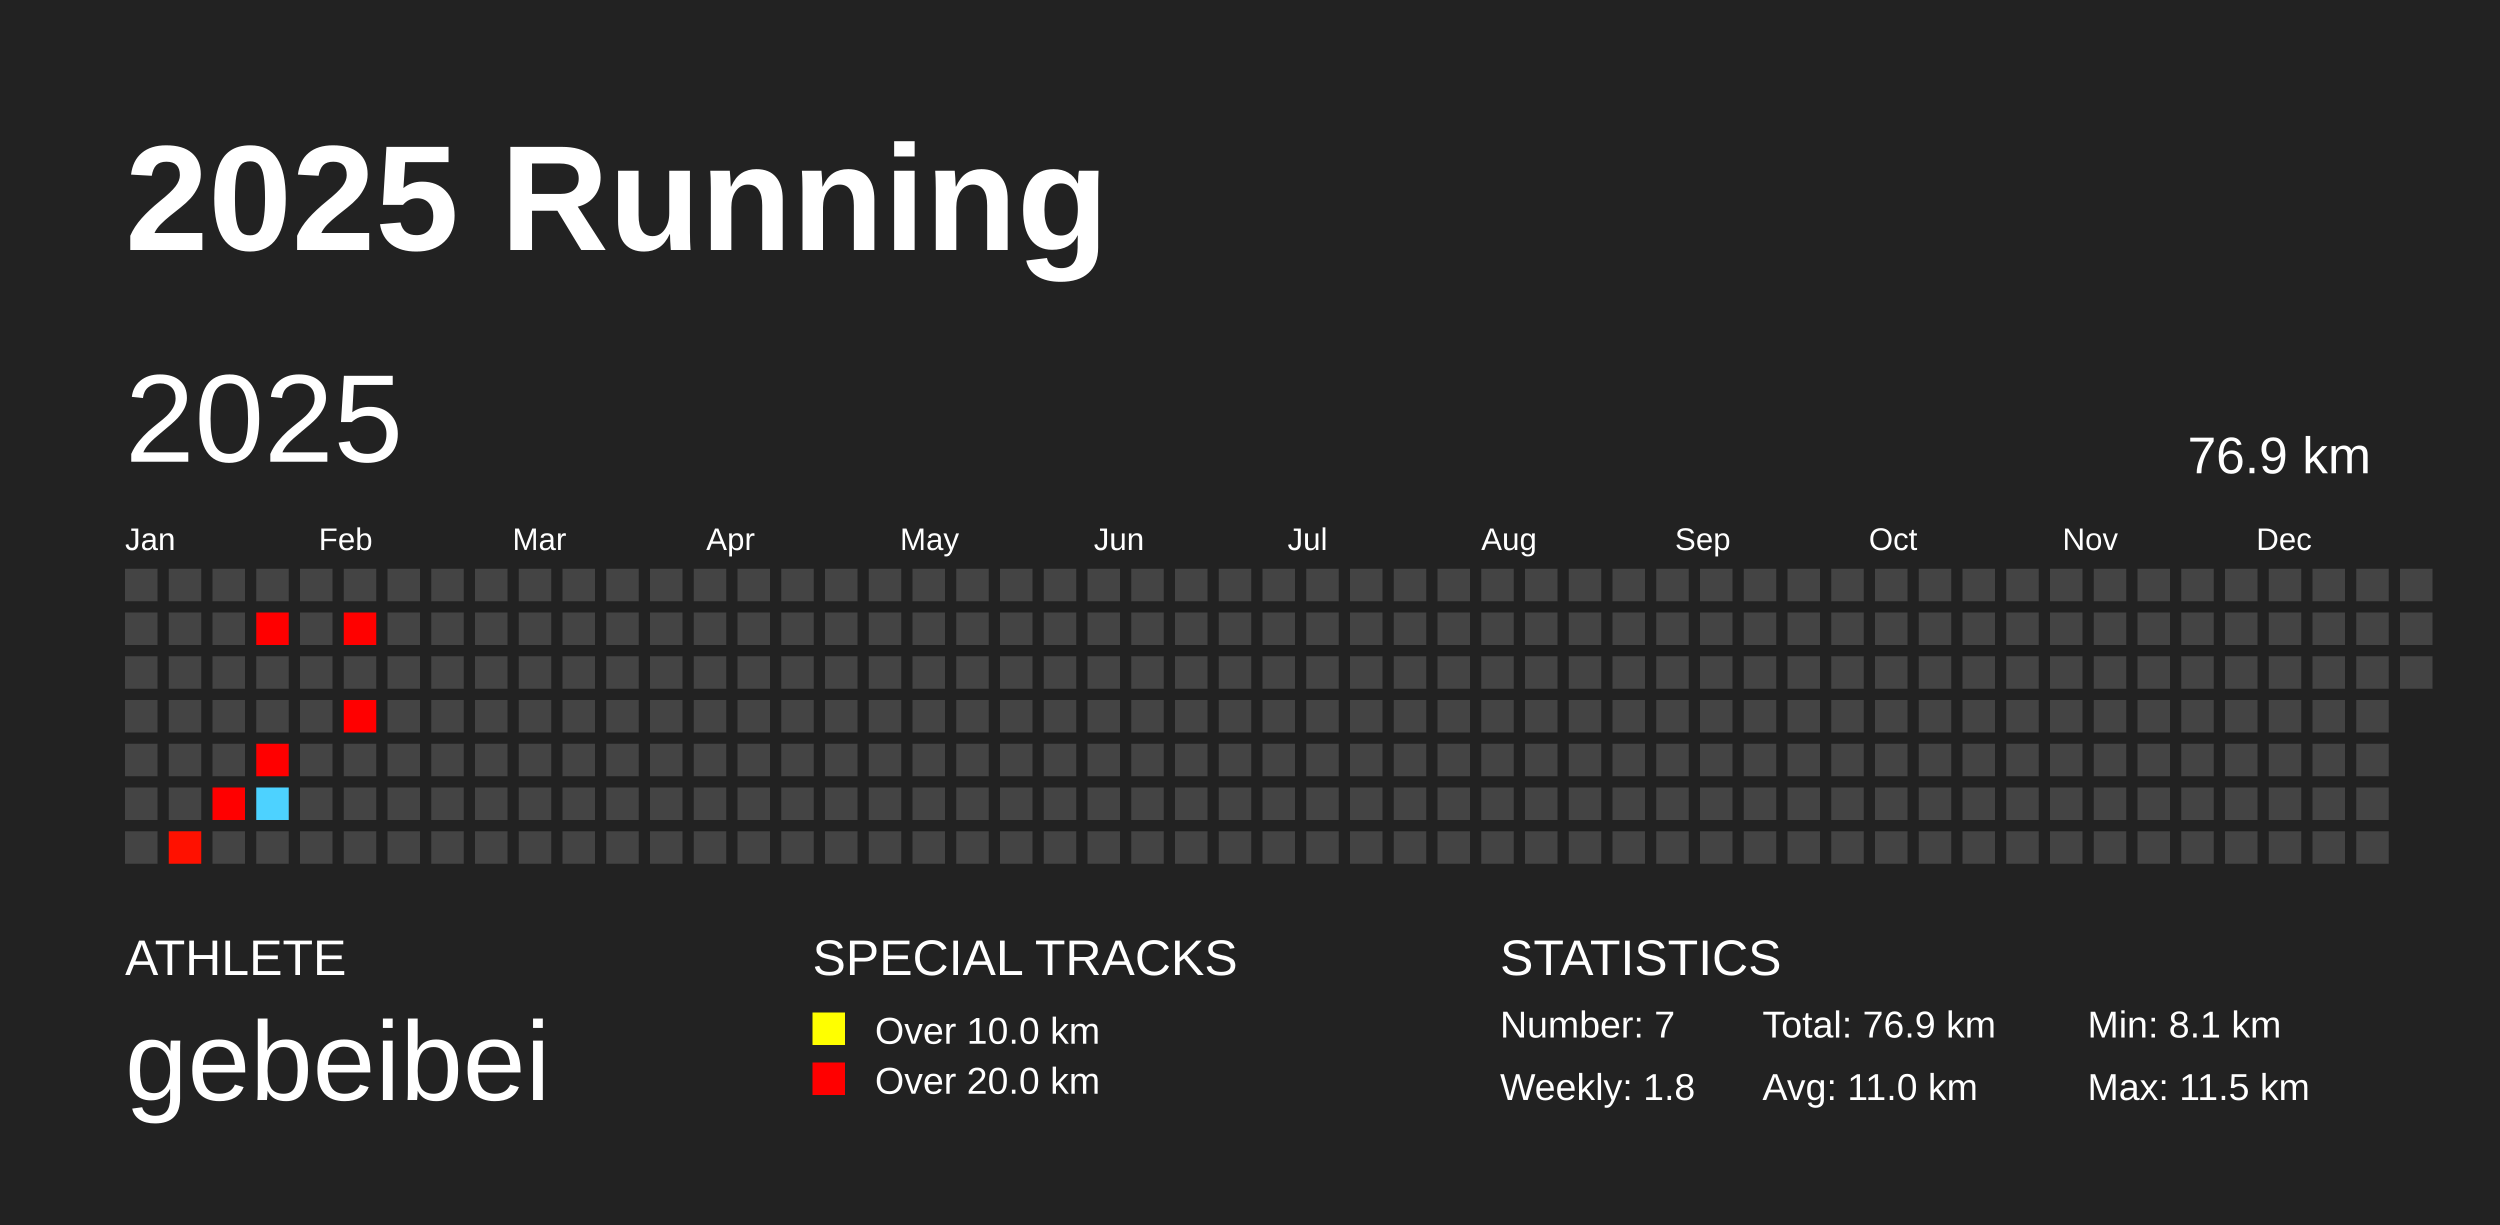
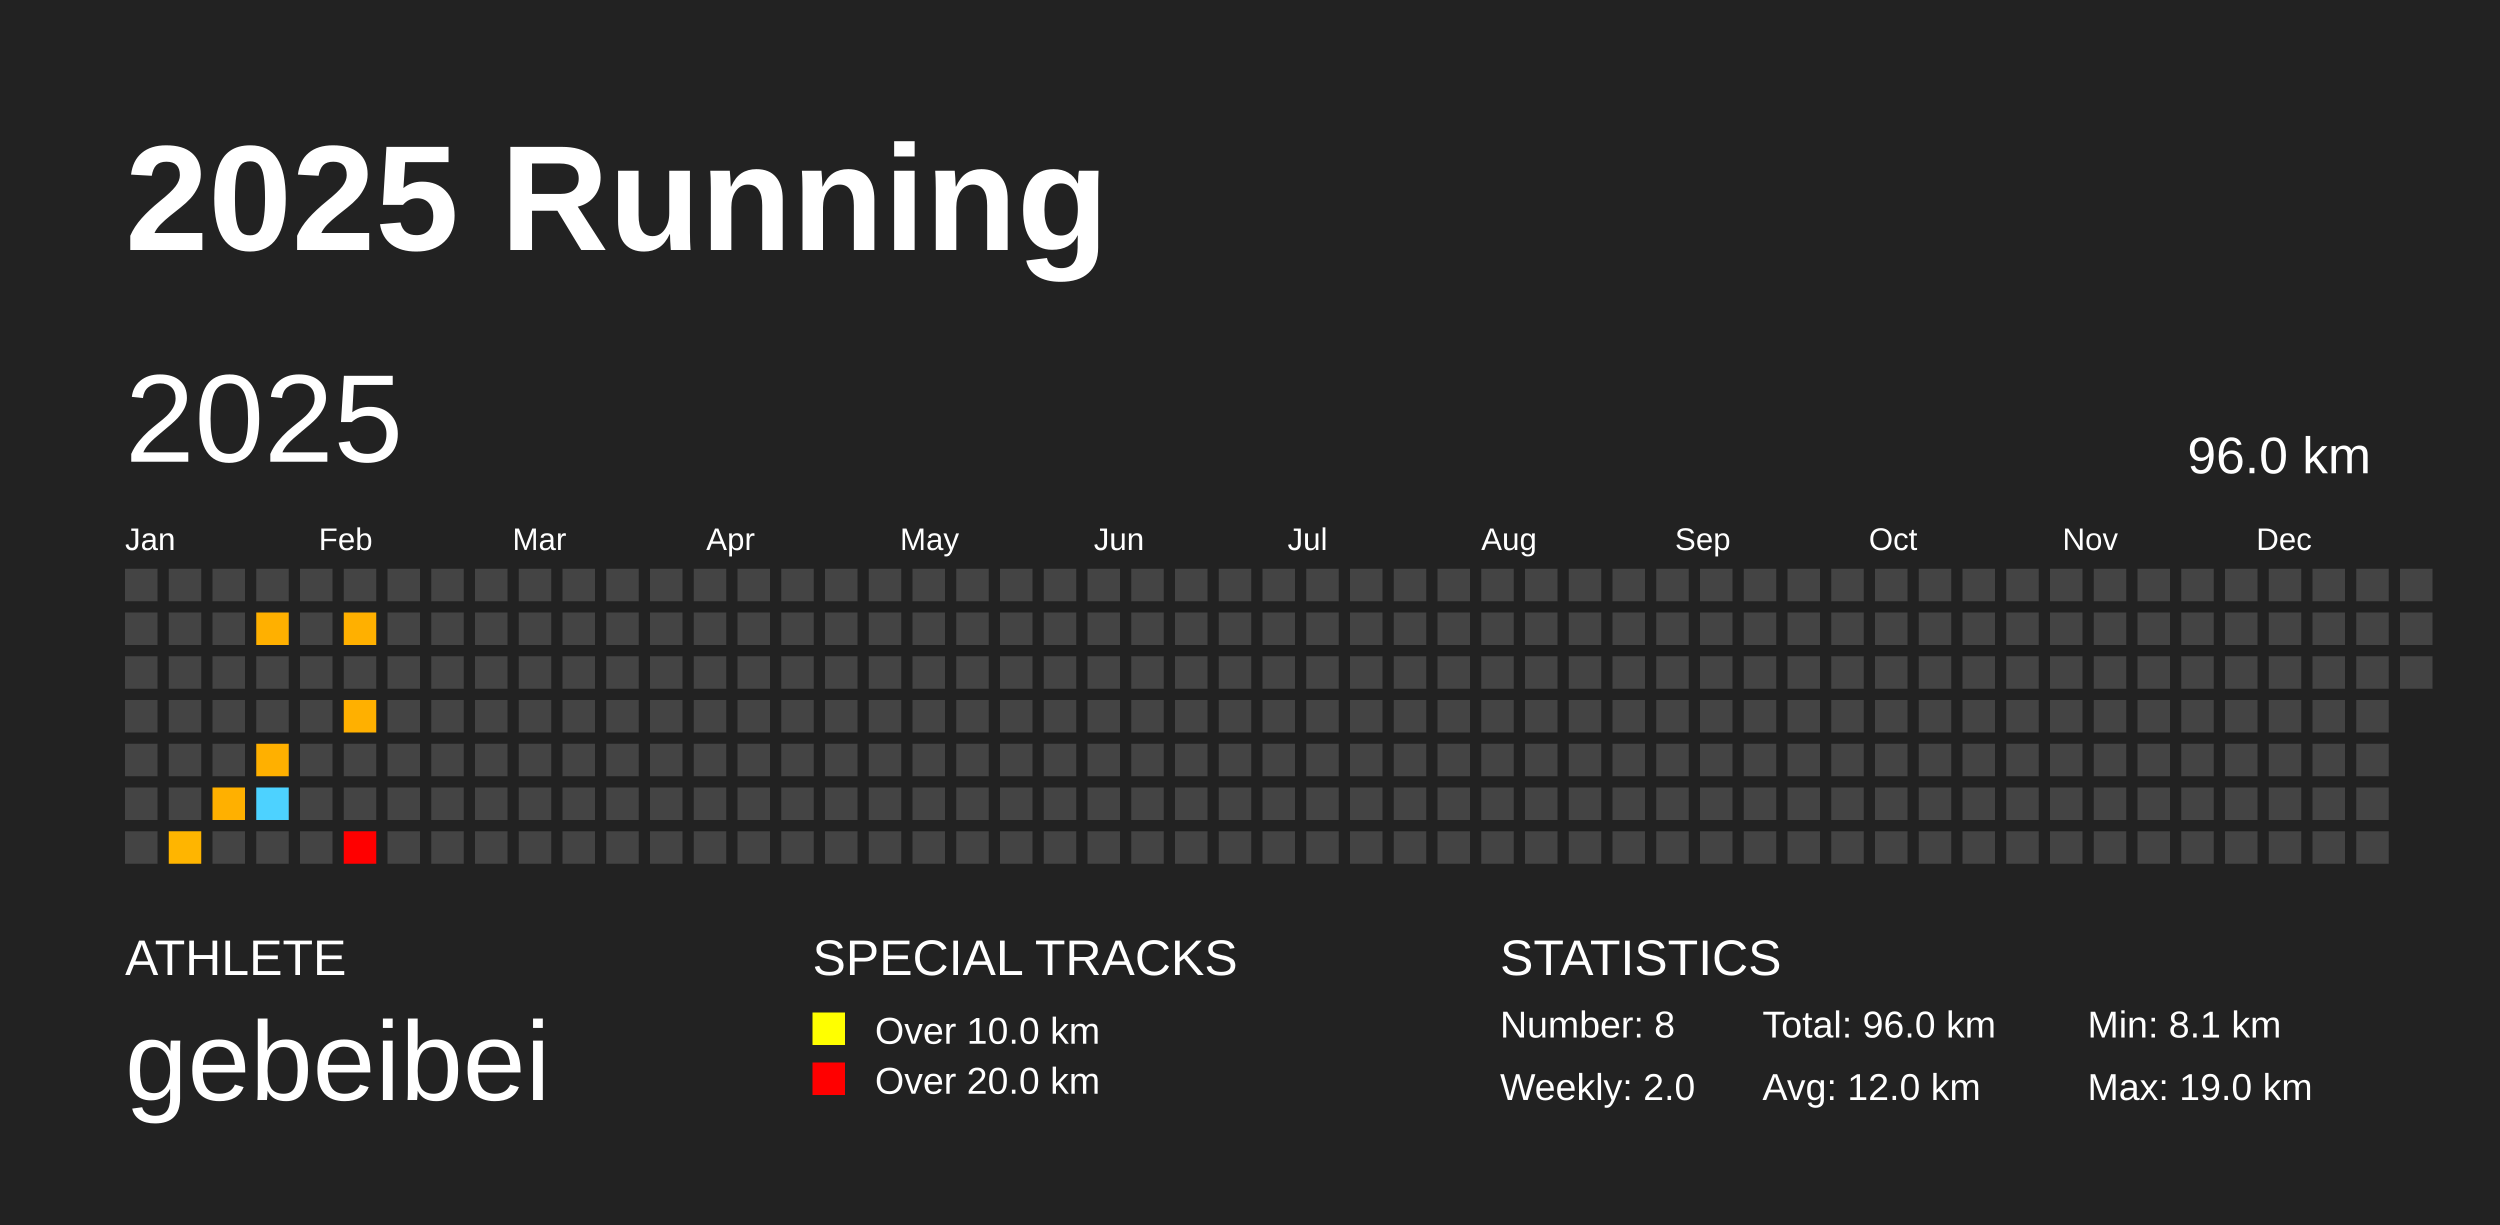
<svg xmlns="http://www.w3.org/2000/svg" baseProfile="full" height="98mm" version="1.1" viewBox="0,0,200,98" width="200mm">
  <defs />
  <rect fill="#222222" height="98" width="200" x="0" y="0" />
  <text fill="#FFFFFF" style="font-size:12px; font-family:Arial; font-weight:bold;" x="10" y="20">2025 Running</text>
  <text fill="#FFFFFF" style="font-size:4px; font-family:Arial" x="10" y="78">ATHLETE</text>
  <text fill="#FFFFFF" style="font-size:9px; font-family:Arial" x="10" y="88">gebeibei</text>
  <text fill="#FFFFFF" style="font-size:4px; font-family:Arial" x="65" y="78">SPECIAL TRACKS</text>
  <rect fill="yellow" height="2.6" width="2.6" x="65" y="81" />
  <text fill="#FFFFFF" style="font-size:3px; font-family:Arial" x="70" y="83.5">Over 10.0 km</text>
  <rect fill="red" height="2.6" width="2.6" x="65" y="85" />
  <text fill="#FFFFFF" style="font-size:3px; font-family:Arial" x="70" y="87.5">Over 20.0 km</text>
  <text fill="#FFFFFF" style="font-size:4px; font-family:Arial" x="120" y="78">STATISTICS</text>
-   <text fill="#FFFFFF" style="font-size:3px; font-family:Arial" x="120" y="83">Number: 7</text>
-   <text fill="#FFFFFF" style="font-size:3px; font-family:Arial" x="120" y="88">Weekly: 1.8</text>
-   <text fill="#FFFFFF" style="font-size:3px; font-family:Arial" x="141" y="83">Total: 76.9 km</text>
-   <text fill="#FFFFFF" style="font-size:3px; font-family:Arial" x="141" y="88">Avg: 11.0 km</text>
+   <text fill="#FFFFFF" style="font-size:3px; font-family:Arial" x="120" y="83">Number: 8</text>
+   <text fill="#FFFFFF" style="font-size:3px; font-family:Arial" x="120" y="88">Weekly: 2.0</text>
+   <text fill="#FFFFFF" style="font-size:3px; font-family:Arial" x="141" y="83">Total: 96.0 km</text>
+   <text fill="#FFFFFF" style="font-size:3px; font-family:Arial" x="141" y="88">Avg: 12.0 km</text>
  <text fill="#FFFFFF" style="font-size:3px; font-family:Arial" x="167" y="83">Min: 8.1 km</text>
-   <text fill="#FFFFFF" style="font-size:3px; font-family:Arial" x="167" y="88">Max: 11.5 km</text>
+   <text fill="#FFFFFF" style="font-size:3px; font-family:Arial" x="167" y="88">Max: 19.0 km</text>
  <text dominant-baseline="hanging" fill="#FFFFFF" style="font-size:10.0px; font-family:Arial;" x="10" y="30">2025</text>
-   <text dominant-baseline="hanging" fill="#FFFFFF" style="font-size:4.125px; font-family:Arial;" x="175" y="35">76.9 km</text>
+   <text dominant-baseline="hanging" fill="#FFFFFF" style="font-size:4.125px; font-family:Arial;" x="175" y="35">96.0 km</text>
  <text fill="#FFFFFF" style="font-size:2.5px; font-family:Arial" x="10.0" y="44">Jan</text>
  <text fill="#FFFFFF" style="font-size:2.5px; font-family:Arial" x="25.5" y="44">Feb</text>
  <text fill="#FFFFFF" style="font-size:2.5px; font-family:Arial" x="41.0" y="44">Mar</text>
  <text fill="#FFFFFF" style="font-size:2.5px; font-family:Arial" x="56.5" y="44">Apr</text>
  <text fill="#FFFFFF" style="font-size:2.5px; font-family:Arial" x="72.0" y="44">May</text>
  <text fill="#FFFFFF" style="font-size:2.5px; font-family:Arial" x="87.5" y="44">Jun</text>
  <text fill="#FFFFFF" style="font-size:2.5px; font-family:Arial" x="103.0" y="44">Jul</text>
  <text fill="#FFFFFF" style="font-size:2.5px; font-family:Arial" x="118.5" y="44">Aug</text>
  <text fill="#FFFFFF" style="font-size:2.5px; font-family:Arial" x="134.0" y="44">Sep</text>
  <text fill="#FFFFFF" style="font-size:2.5px; font-family:Arial" x="149.5" y="44">Oct</text>
  <text fill="#FFFFFF" style="font-size:2.5px; font-family:Arial" x="165.0" y="44">Nov</text>
  <text fill="#FFFFFF" style="font-size:2.5px; font-family:Arial" x="180.5" y="44">Dec</text>
  <rect fill="#444444" height="2.6" width="2.6" x="10.0" y="45.5" />
  <rect fill="#444444" height="2.6" width="2.6" x="10.0" y="49.0" />
  <rect fill="#444444" height="2.6" width="2.6" x="10.0" y="52.5" />
  <rect fill="#444444" height="2.6" width="2.6" x="10.0" y="56.0" />
  <rect fill="#444444" height="2.6" width="2.6" x="10.0" y="59.5" />
  <rect fill="#444444" height="2.6" width="2.6" x="10.0" y="63.0" />
  <rect fill="#444444" height="2.6" width="2.6" x="10.0" y="66.5" />
  <rect fill="#444444" height="2.6" width="2.6" x="13.5" y="45.5" />
  <rect fill="#444444" height="2.6" width="2.6" x="13.5" y="49.0" />
  <rect fill="#444444" height="2.6" width="2.6" x="13.5" y="52.5" />
  <rect fill="#444444" height="2.6" width="2.6" x="13.5" y="56.0" />
  <rect fill="#444444" height="2.6" width="2.6" x="13.5" y="59.5" />
  <rect fill="#444444" height="2.6" width="2.6" x="13.5" y="63.0" />
-   <rect fill="#ff1100" height="2.6" width="2.6" x="13.5" y="66.5" />
+   <rect fill="#ffb500" height="2.6" width="2.6" x="13.5" y="66.5" />
  <rect fill="#444444" height="2.6" width="2.6" x="17.0" y="45.5" />
  <rect fill="#444444" height="2.6" width="2.6" x="17.0" y="49.0" />
  <rect fill="#444444" height="2.6" width="2.6" x="17.0" y="52.5" />
  <rect fill="#444444" height="2.6" width="2.6" x="17.0" y="56.0" />
  <rect fill="#444444" height="2.6" width="2.6" x="17.0" y="59.5" />
-   <rect fill="#ff0000" height="2.6" width="2.6" x="17.0" y="63.0" />
+   <rect fill="#ffb000" height="2.6" width="2.6" x="17.0" y="63.0" />
  <rect fill="#444444" height="2.6" width="2.6" x="17.0" y="66.5" />
  <rect fill="#444444" height="2.6" width="2.6" x="20.5" y="45.5" />
-   <rect fill="#ff0000" height="2.6" width="2.6" x="20.5" y="49.0" />
+   <rect fill="#ffb000" height="2.6" width="2.6" x="20.5" y="49.0" />
  <rect fill="#444444" height="2.6" width="2.6" x="20.5" y="52.5" />
  <rect fill="#444444" height="2.6" width="2.6" x="20.5" y="56.0" />
-   <rect fill="#ff0000" height="2.6" width="2.6" x="20.5" y="59.5" />
+   <rect fill="#ffb000" height="2.6" width="2.6" x="20.5" y="59.5" />
  <rect fill="#4dd2ff" height="2.6" width="2.6" x="20.5" y="63.0" />
  <rect fill="#444444" height="2.6" width="2.6" x="20.5" y="66.5" />
  <rect fill="#444444" height="2.6" width="2.6" x="24.0" y="45.5" />
  <rect fill="#444444" height="2.6" width="2.6" x="24.0" y="49.0" />
  <rect fill="#444444" height="2.6" width="2.6" x="24.0" y="52.5" />
  <rect fill="#444444" height="2.6" width="2.6" x="24.0" y="56.0" />
  <rect fill="#444444" height="2.6" width="2.6" x="24.0" y="59.5" />
  <rect fill="#444444" height="2.6" width="2.6" x="24.0" y="63.0" />
  <rect fill="#444444" height="2.6" width="2.6" x="24.0" y="66.5" />
  <rect fill="#444444" height="2.6" width="2.6" x="27.5" y="45.5" />
-   <rect fill="#ff0100" height="2.6" width="2.6" x="27.5" y="49.0" />
+   <rect fill="#ffb000" height="2.6" width="2.6" x="27.5" y="49.0" />
  <rect fill="#444444" height="2.6" width="2.6" x="27.5" y="52.5" />
-   <rect fill="#ff0000" height="2.6" width="2.6" x="27.5" y="56.0" />
+   <rect fill="#ffb000" height="2.6" width="2.6" x="27.5" y="56.0" />
  <rect fill="#444444" height="2.6" width="2.6" x="27.5" y="59.5" />
  <rect fill="#444444" height="2.6" width="2.6" x="27.5" y="63.0" />
-   <rect fill="#444444" height="2.6" width="2.6" x="27.5" y="66.5" />
+   <rect fill="#ff0000" height="2.6" width="2.6" x="27.5" y="66.5" />
  <rect fill="#444444" height="2.6" width="2.6" x="31.0" y="45.5" />
  <rect fill="#444444" height="2.6" width="2.6" x="31.0" y="49.0" />
  <rect fill="#444444" height="2.6" width="2.6" x="31.0" y="52.5" />
  <rect fill="#444444" height="2.6" width="2.6" x="31.0" y="56.0" />
  <rect fill="#444444" height="2.6" width="2.6" x="31.0" y="59.5" />
  <rect fill="#444444" height="2.6" width="2.6" x="31.0" y="63.0" />
  <rect fill="#444444" height="2.6" width="2.6" x="31.0" y="66.5" />
  <rect fill="#444444" height="2.6" width="2.6" x="34.5" y="45.5" />
  <rect fill="#444444" height="2.6" width="2.6" x="34.5" y="49.0" />
  <rect fill="#444444" height="2.6" width="2.6" x="34.5" y="52.5" />
  <rect fill="#444444" height="2.6" width="2.6" x="34.5" y="56.0" />
  <rect fill="#444444" height="2.6" width="2.6" x="34.5" y="59.5" />
  <rect fill="#444444" height="2.6" width="2.6" x="34.5" y="63.0" />
  <rect fill="#444444" height="2.6" width="2.6" x="34.5" y="66.5" />
  <rect fill="#444444" height="2.6" width="2.6" x="38.0" y="45.5" />
  <rect fill="#444444" height="2.6" width="2.6" x="38.0" y="49.0" />
  <rect fill="#444444" height="2.6" width="2.6" x="38.0" y="52.5" />
  <rect fill="#444444" height="2.6" width="2.6" x="38.0" y="56.0" />
  <rect fill="#444444" height="2.6" width="2.6" x="38.0" y="59.5" />
  <rect fill="#444444" height="2.6" width="2.6" x="38.0" y="63.0" />
  <rect fill="#444444" height="2.6" width="2.6" x="38.0" y="66.5" />
  <rect fill="#444444" height="2.6" width="2.6" x="41.5" y="45.5" />
  <rect fill="#444444" height="2.6" width="2.6" x="41.5" y="49.0" />
  <rect fill="#444444" height="2.6" width="2.6" x="41.5" y="52.5" />
  <rect fill="#444444" height="2.6" width="2.6" x="41.5" y="56.0" />
  <rect fill="#444444" height="2.6" width="2.6" x="41.5" y="59.5" />
  <rect fill="#444444" height="2.6" width="2.6" x="41.5" y="63.0" />
  <rect fill="#444444" height="2.6" width="2.6" x="41.5" y="66.5" />
  <rect fill="#444444" height="2.6" width="2.6" x="45.0" y="45.5" />
  <rect fill="#444444" height="2.6" width="2.6" x="45.0" y="49.0" />
  <rect fill="#444444" height="2.6" width="2.6" x="45.0" y="52.5" />
  <rect fill="#444444" height="2.6" width="2.6" x="45.0" y="56.0" />
  <rect fill="#444444" height="2.6" width="2.6" x="45.0" y="59.5" />
  <rect fill="#444444" height="2.6" width="2.6" x="45.0" y="63.0" />
  <rect fill="#444444" height="2.6" width="2.6" x="45.0" y="66.5" />
  <rect fill="#444444" height="2.6" width="2.6" x="48.5" y="45.5" />
  <rect fill="#444444" height="2.6" width="2.6" x="48.5" y="49.0" />
  <rect fill="#444444" height="2.6" width="2.6" x="48.5" y="52.5" />
  <rect fill="#444444" height="2.6" width="2.6" x="48.5" y="56.0" />
  <rect fill="#444444" height="2.6" width="2.6" x="48.5" y="59.5" />
  <rect fill="#444444" height="2.6" width="2.6" x="48.5" y="63.0" />
  <rect fill="#444444" height="2.6" width="2.6" x="48.5" y="66.5" />
  <rect fill="#444444" height="2.6" width="2.6" x="52.0" y="45.5" />
  <rect fill="#444444" height="2.6" width="2.6" x="52.0" y="49.0" />
  <rect fill="#444444" height="2.6" width="2.6" x="52.0" y="52.5" />
  <rect fill="#444444" height="2.6" width="2.6" x="52.0" y="56.0" />
  <rect fill="#444444" height="2.6" width="2.6" x="52.0" y="59.5" />
  <rect fill="#444444" height="2.6" width="2.6" x="52.0" y="63.0" />
  <rect fill="#444444" height="2.6" width="2.6" x="52.0" y="66.5" />
  <rect fill="#444444" height="2.6" width="2.6" x="55.5" y="45.5" />
  <rect fill="#444444" height="2.6" width="2.6" x="55.5" y="49.0" />
  <rect fill="#444444" height="2.6" width="2.6" x="55.5" y="52.5" />
  <rect fill="#444444" height="2.6" width="2.6" x="55.5" y="56.0" />
  <rect fill="#444444" height="2.6" width="2.6" x="55.5" y="59.5" />
  <rect fill="#444444" height="2.6" width="2.6" x="55.5" y="63.0" />
  <rect fill="#444444" height="2.6" width="2.6" x="55.5" y="66.5" />
  <rect fill="#444444" height="2.6" width="2.6" x="59.0" y="45.5" />
  <rect fill="#444444" height="2.6" width="2.6" x="59.0" y="49.0" />
  <rect fill="#444444" height="2.6" width="2.6" x="59.0" y="52.5" />
  <rect fill="#444444" height="2.6" width="2.6" x="59.0" y="56.0" />
  <rect fill="#444444" height="2.6" width="2.6" x="59.0" y="59.5" />
  <rect fill="#444444" height="2.6" width="2.6" x="59.0" y="63.0" />
  <rect fill="#444444" height="2.6" width="2.6" x="59.0" y="66.5" />
  <rect fill="#444444" height="2.6" width="2.6" x="62.5" y="45.5" />
  <rect fill="#444444" height="2.6" width="2.6" x="62.5" y="49.0" />
  <rect fill="#444444" height="2.6" width="2.6" x="62.5" y="52.5" />
  <rect fill="#444444" height="2.6" width="2.6" x="62.5" y="56.0" />
  <rect fill="#444444" height="2.6" width="2.6" x="62.5" y="59.5" />
  <rect fill="#444444" height="2.6" width="2.6" x="62.5" y="63.0" />
  <rect fill="#444444" height="2.6" width="2.6" x="62.5" y="66.5" />
  <rect fill="#444444" height="2.6" width="2.6" x="66.0" y="45.5" />
  <rect fill="#444444" height="2.6" width="2.6" x="66.0" y="49.0" />
  <rect fill="#444444" height="2.6" width="2.6" x="66.0" y="52.5" />
  <rect fill="#444444" height="2.6" width="2.6" x="66.0" y="56.0" />
  <rect fill="#444444" height="2.6" width="2.6" x="66.0" y="59.5" />
  <rect fill="#444444" height="2.6" width="2.6" x="66.0" y="63.0" />
  <rect fill="#444444" height="2.6" width="2.6" x="66.0" y="66.5" />
  <rect fill="#444444" height="2.6" width="2.6" x="69.5" y="45.5" />
  <rect fill="#444444" height="2.6" width="2.6" x="69.5" y="49.0" />
  <rect fill="#444444" height="2.6" width="2.6" x="69.5" y="52.5" />
  <rect fill="#444444" height="2.6" width="2.6" x="69.5" y="56.0" />
  <rect fill="#444444" height="2.6" width="2.6" x="69.5" y="59.5" />
  <rect fill="#444444" height="2.6" width="2.6" x="69.5" y="63.0" />
  <rect fill="#444444" height="2.6" width="2.6" x="69.5" y="66.5" />
  <rect fill="#444444" height="2.6" width="2.6" x="73.0" y="45.5" />
  <rect fill="#444444" height="2.6" width="2.6" x="73.0" y="49.0" />
  <rect fill="#444444" height="2.6" width="2.6" x="73.0" y="52.5" />
  <rect fill="#444444" height="2.6" width="2.6" x="73.0" y="56.0" />
  <rect fill="#444444" height="2.6" width="2.6" x="73.0" y="59.5" />
  <rect fill="#444444" height="2.6" width="2.6" x="73.0" y="63.0" />
  <rect fill="#444444" height="2.6" width="2.6" x="73.0" y="66.5" />
  <rect fill="#444444" height="2.6" width="2.6" x="76.5" y="45.5" />
  <rect fill="#444444" height="2.6" width="2.6" x="76.5" y="49.0" />
  <rect fill="#444444" height="2.6" width="2.6" x="76.5" y="52.5" />
  <rect fill="#444444" height="2.6" width="2.6" x="76.5" y="56.0" />
  <rect fill="#444444" height="2.6" width="2.6" x="76.5" y="59.5" />
  <rect fill="#444444" height="2.6" width="2.6" x="76.5" y="63.0" />
  <rect fill="#444444" height="2.6" width="2.6" x="76.5" y="66.5" />
  <rect fill="#444444" height="2.6" width="2.6" x="80.0" y="45.5" />
  <rect fill="#444444" height="2.6" width="2.6" x="80.0" y="49.0" />
  <rect fill="#444444" height="2.6" width="2.6" x="80.0" y="52.5" />
  <rect fill="#444444" height="2.6" width="2.6" x="80.0" y="56.0" />
  <rect fill="#444444" height="2.6" width="2.6" x="80.0" y="59.5" />
  <rect fill="#444444" height="2.6" width="2.6" x="80.0" y="63.0" />
  <rect fill="#444444" height="2.6" width="2.6" x="80.0" y="66.5" />
  <rect fill="#444444" height="2.6" width="2.6" x="83.5" y="45.5" />
  <rect fill="#444444" height="2.6" width="2.6" x="83.5" y="49.0" />
  <rect fill="#444444" height="2.6" width="2.6" x="83.5" y="52.5" />
  <rect fill="#444444" height="2.6" width="2.6" x="83.5" y="56.0" />
  <rect fill="#444444" height="2.6" width="2.6" x="83.5" y="59.5" />
  <rect fill="#444444" height="2.6" width="2.6" x="83.5" y="63.0" />
  <rect fill="#444444" height="2.6" width="2.6" x="83.5" y="66.5" />
  <rect fill="#444444" height="2.6" width="2.6" x="87.0" y="45.5" />
  <rect fill="#444444" height="2.6" width="2.6" x="87.0" y="49.0" />
  <rect fill="#444444" height="2.6" width="2.6" x="87.0" y="52.5" />
  <rect fill="#444444" height="2.6" width="2.6" x="87.0" y="56.0" />
  <rect fill="#444444" height="2.6" width="2.6" x="87.0" y="59.5" />
  <rect fill="#444444" height="2.6" width="2.6" x="87.0" y="63.0" />
  <rect fill="#444444" height="2.6" width="2.6" x="87.0" y="66.5" />
  <rect fill="#444444" height="2.6" width="2.6" x="90.5" y="45.5" />
  <rect fill="#444444" height="2.6" width="2.6" x="90.5" y="49.0" />
  <rect fill="#444444" height="2.6" width="2.6" x="90.5" y="52.5" />
  <rect fill="#444444" height="2.6" width="2.6" x="90.5" y="56.0" />
  <rect fill="#444444" height="2.6" width="2.6" x="90.5" y="59.5" />
  <rect fill="#444444" height="2.6" width="2.6" x="90.5" y="63.0" />
  <rect fill="#444444" height="2.6" width="2.6" x="90.5" y="66.5" />
  <rect fill="#444444" height="2.6" width="2.6" x="94.0" y="45.5" />
  <rect fill="#444444" height="2.6" width="2.6" x="94.0" y="49.0" />
  <rect fill="#444444" height="2.6" width="2.6" x="94.0" y="52.5" />
  <rect fill="#444444" height="2.6" width="2.6" x="94.0" y="56.0" />
  <rect fill="#444444" height="2.6" width="2.6" x="94.0" y="59.5" />
  <rect fill="#444444" height="2.6" width="2.6" x="94.0" y="63.0" />
  <rect fill="#444444" height="2.6" width="2.6" x="94.0" y="66.5" />
  <rect fill="#444444" height="2.6" width="2.6" x="97.5" y="45.5" />
  <rect fill="#444444" height="2.6" width="2.6" x="97.5" y="49.0" />
  <rect fill="#444444" height="2.6" width="2.6" x="97.5" y="52.5" />
  <rect fill="#444444" height="2.6" width="2.6" x="97.5" y="56.0" />
  <rect fill="#444444" height="2.6" width="2.6" x="97.5" y="59.5" />
  <rect fill="#444444" height="2.6" width="2.6" x="97.5" y="63.0" />
  <rect fill="#444444" height="2.6" width="2.6" x="97.5" y="66.5" />
  <rect fill="#444444" height="2.6" width="2.6" x="101.0" y="45.5" />
  <rect fill="#444444" height="2.6" width="2.6" x="101.0" y="49.0" />
  <rect fill="#444444" height="2.6" width="2.6" x="101.0" y="52.5" />
  <rect fill="#444444" height="2.6" width="2.6" x="101.0" y="56.0" />
  <rect fill="#444444" height="2.6" width="2.6" x="101.0" y="59.5" />
  <rect fill="#444444" height="2.6" width="2.6" x="101.0" y="63.0" />
  <rect fill="#444444" height="2.6" width="2.6" x="101.0" y="66.5" />
  <rect fill="#444444" height="2.6" width="2.6" x="104.5" y="45.5" />
  <rect fill="#444444" height="2.6" width="2.6" x="104.5" y="49.0" />
  <rect fill="#444444" height="2.6" width="2.6" x="104.5" y="52.5" />
  <rect fill="#444444" height="2.6" width="2.6" x="104.5" y="56.0" />
  <rect fill="#444444" height="2.6" width="2.6" x="104.5" y="59.5" />
  <rect fill="#444444" height="2.6" width="2.6" x="104.5" y="63.0" />
  <rect fill="#444444" height="2.6" width="2.6" x="104.5" y="66.5" />
  <rect fill="#444444" height="2.6" width="2.6" x="108.0" y="45.5" />
  <rect fill="#444444" height="2.6" width="2.6" x="108.0" y="49.0" />
  <rect fill="#444444" height="2.6" width="2.6" x="108.0" y="52.5" />
  <rect fill="#444444" height="2.6" width="2.6" x="108.0" y="56.0" />
  <rect fill="#444444" height="2.6" width="2.6" x="108.0" y="59.5" />
  <rect fill="#444444" height="2.6" width="2.6" x="108.0" y="63.0" />
  <rect fill="#444444" height="2.6" width="2.6" x="108.0" y="66.5" />
  <rect fill="#444444" height="2.6" width="2.6" x="111.5" y="45.5" />
  <rect fill="#444444" height="2.6" width="2.6" x="111.5" y="49.0" />
  <rect fill="#444444" height="2.6" width="2.6" x="111.5" y="52.5" />
  <rect fill="#444444" height="2.6" width="2.6" x="111.5" y="56.0" />
  <rect fill="#444444" height="2.6" width="2.6" x="111.5" y="59.5" />
  <rect fill="#444444" height="2.6" width="2.6" x="111.5" y="63.0" />
  <rect fill="#444444" height="2.6" width="2.6" x="111.5" y="66.5" />
  <rect fill="#444444" height="2.6" width="2.6" x="115.0" y="45.5" />
  <rect fill="#444444" height="2.6" width="2.6" x="115.0" y="49.0" />
  <rect fill="#444444" height="2.6" width="2.6" x="115.0" y="52.5" />
  <rect fill="#444444" height="2.6" width="2.6" x="115.0" y="56.0" />
  <rect fill="#444444" height="2.6" width="2.6" x="115.0" y="59.5" />
  <rect fill="#444444" height="2.6" width="2.6" x="115.0" y="63.0" />
  <rect fill="#444444" height="2.6" width="2.6" x="115.0" y="66.5" />
  <rect fill="#444444" height="2.6" width="2.6" x="118.5" y="45.5" />
  <rect fill="#444444" height="2.6" width="2.6" x="118.5" y="49.0" />
  <rect fill="#444444" height="2.6" width="2.6" x="118.5" y="52.5" />
  <rect fill="#444444" height="2.6" width="2.6" x="118.5" y="56.0" />
  <rect fill="#444444" height="2.6" width="2.6" x="118.5" y="59.5" />
  <rect fill="#444444" height="2.6" width="2.6" x="118.5" y="63.0" />
  <rect fill="#444444" height="2.6" width="2.6" x="118.5" y="66.5" />
  <rect fill="#444444" height="2.6" width="2.6" x="122.0" y="45.5" />
  <rect fill="#444444" height="2.6" width="2.6" x="122.0" y="49.0" />
  <rect fill="#444444" height="2.6" width="2.6" x="122.0" y="52.5" />
  <rect fill="#444444" height="2.6" width="2.6" x="122.0" y="56.0" />
  <rect fill="#444444" height="2.6" width="2.6" x="122.0" y="59.5" />
  <rect fill="#444444" height="2.6" width="2.6" x="122.0" y="63.0" />
  <rect fill="#444444" height="2.6" width="2.6" x="122.0" y="66.5" />
  <rect fill="#444444" height="2.6" width="2.6" x="125.5" y="45.5" />
  <rect fill="#444444" height="2.6" width="2.6" x="125.5" y="49.0" />
  <rect fill="#444444" height="2.6" width="2.6" x="125.5" y="52.5" />
  <rect fill="#444444" height="2.6" width="2.6" x="125.5" y="56.0" />
  <rect fill="#444444" height="2.6" width="2.6" x="125.5" y="59.5" />
  <rect fill="#444444" height="2.6" width="2.6" x="125.5" y="63.0" />
  <rect fill="#444444" height="2.6" width="2.6" x="125.5" y="66.5" />
  <rect fill="#444444" height="2.6" width="2.6" x="129.0" y="45.5" />
  <rect fill="#444444" height="2.6" width="2.6" x="129.0" y="49.0" />
  <rect fill="#444444" height="2.6" width="2.6" x="129.0" y="52.5" />
  <rect fill="#444444" height="2.6" width="2.6" x="129.0" y="56.0" />
  <rect fill="#444444" height="2.6" width="2.6" x="129.0" y="59.5" />
  <rect fill="#444444" height="2.6" width="2.6" x="129.0" y="63.0" />
  <rect fill="#444444" height="2.6" width="2.6" x="129.0" y="66.5" />
  <rect fill="#444444" height="2.6" width="2.6" x="132.5" y="45.5" />
  <rect fill="#444444" height="2.6" width="2.6" x="132.5" y="49.0" />
  <rect fill="#444444" height="2.6" width="2.6" x="132.5" y="52.5" />
  <rect fill="#444444" height="2.6" width="2.6" x="132.5" y="56.0" />
  <rect fill="#444444" height="2.6" width="2.6" x="132.5" y="59.5" />
  <rect fill="#444444" height="2.6" width="2.6" x="132.5" y="63.0" />
  <rect fill="#444444" height="2.6" width="2.6" x="132.5" y="66.5" />
  <rect fill="#444444" height="2.6" width="2.6" x="136.0" y="45.5" />
  <rect fill="#444444" height="2.6" width="2.6" x="136.0" y="49.0" />
  <rect fill="#444444" height="2.6" width="2.6" x="136.0" y="52.5" />
  <rect fill="#444444" height="2.6" width="2.6" x="136.0" y="56.0" />
  <rect fill="#444444" height="2.6" width="2.6" x="136.0" y="59.5" />
  <rect fill="#444444" height="2.6" width="2.6" x="136.0" y="63.0" />
  <rect fill="#444444" height="2.6" width="2.6" x="136.0" y="66.5" />
  <rect fill="#444444" height="2.6" width="2.6" x="139.5" y="45.5" />
  <rect fill="#444444" height="2.6" width="2.6" x="139.5" y="49.0" />
  <rect fill="#444444" height="2.6" width="2.6" x="139.5" y="52.5" />
  <rect fill="#444444" height="2.6" width="2.6" x="139.5" y="56.0" />
  <rect fill="#444444" height="2.6" width="2.6" x="139.5" y="59.5" />
  <rect fill="#444444" height="2.6" width="2.6" x="139.5" y="63.0" />
  <rect fill="#444444" height="2.6" width="2.6" x="139.5" y="66.5" />
  <rect fill="#444444" height="2.6" width="2.6" x="143.0" y="45.5" />
  <rect fill="#444444" height="2.6" width="2.6" x="143.0" y="49.0" />
  <rect fill="#444444" height="2.6" width="2.6" x="143.0" y="52.5" />
  <rect fill="#444444" height="2.6" width="2.6" x="143.0" y="56.0" />
  <rect fill="#444444" height="2.6" width="2.6" x="143.0" y="59.5" />
  <rect fill="#444444" height="2.6" width="2.6" x="143.0" y="63.0" />
  <rect fill="#444444" height="2.6" width="2.6" x="143.0" y="66.5" />
  <rect fill="#444444" height="2.6" width="2.6" x="146.5" y="45.5" />
  <rect fill="#444444" height="2.6" width="2.6" x="146.5" y="49.0" />
  <rect fill="#444444" height="2.6" width="2.6" x="146.5" y="52.5" />
  <rect fill="#444444" height="2.6" width="2.6" x="146.5" y="56.0" />
  <rect fill="#444444" height="2.6" width="2.6" x="146.5" y="59.5" />
  <rect fill="#444444" height="2.6" width="2.6" x="146.5" y="63.0" />
  <rect fill="#444444" height="2.6" width="2.6" x="146.5" y="66.5" />
  <rect fill="#444444" height="2.6" width="2.6" x="150.0" y="45.5" />
  <rect fill="#444444" height="2.6" width="2.6" x="150.0" y="49.0" />
  <rect fill="#444444" height="2.6" width="2.6" x="150.0" y="52.5" />
  <rect fill="#444444" height="2.6" width="2.6" x="150.0" y="56.0" />
  <rect fill="#444444" height="2.6" width="2.6" x="150.0" y="59.5" />
  <rect fill="#444444" height="2.6" width="2.6" x="150.0" y="63.0" />
  <rect fill="#444444" height="2.6" width="2.6" x="150.0" y="66.5" />
  <rect fill="#444444" height="2.6" width="2.6" x="153.5" y="45.5" />
  <rect fill="#444444" height="2.6" width="2.6" x="153.5" y="49.0" />
  <rect fill="#444444" height="2.6" width="2.6" x="153.5" y="52.5" />
  <rect fill="#444444" height="2.6" width="2.6" x="153.5" y="56.0" />
  <rect fill="#444444" height="2.6" width="2.6" x="153.5" y="59.5" />
  <rect fill="#444444" height="2.6" width="2.6" x="153.5" y="63.0" />
  <rect fill="#444444" height="2.6" width="2.6" x="153.5" y="66.5" />
  <rect fill="#444444" height="2.6" width="2.6" x="157.0" y="45.5" />
  <rect fill="#444444" height="2.6" width="2.6" x="157.0" y="49.0" />
  <rect fill="#444444" height="2.6" width="2.6" x="157.0" y="52.5" />
  <rect fill="#444444" height="2.6" width="2.6" x="157.0" y="56.0" />
  <rect fill="#444444" height="2.6" width="2.6" x="157.0" y="59.5" />
  <rect fill="#444444" height="2.6" width="2.6" x="157.0" y="63.0" />
  <rect fill="#444444" height="2.6" width="2.6" x="157.0" y="66.5" />
  <rect fill="#444444" height="2.6" width="2.6" x="160.5" y="45.5" />
  <rect fill="#444444" height="2.6" width="2.6" x="160.5" y="49.0" />
  <rect fill="#444444" height="2.6" width="2.6" x="160.5" y="52.5" />
  <rect fill="#444444" height="2.6" width="2.6" x="160.5" y="56.0" />
  <rect fill="#444444" height="2.6" width="2.6" x="160.5" y="59.5" />
  <rect fill="#444444" height="2.6" width="2.6" x="160.5" y="63.0" />
  <rect fill="#444444" height="2.6" width="2.6" x="160.5" y="66.5" />
  <rect fill="#444444" height="2.6" width="2.6" x="164.0" y="45.5" />
  <rect fill="#444444" height="2.6" width="2.6" x="164.0" y="49.0" />
  <rect fill="#444444" height="2.6" width="2.6" x="164.0" y="52.5" />
  <rect fill="#444444" height="2.6" width="2.6" x="164.0" y="56.0" />
  <rect fill="#444444" height="2.6" width="2.6" x="164.0" y="59.5" />
  <rect fill="#444444" height="2.6" width="2.6" x="164.0" y="63.0" />
  <rect fill="#444444" height="2.6" width="2.6" x="164.0" y="66.5" />
  <rect fill="#444444" height="2.6" width="2.6" x="167.5" y="45.5" />
  <rect fill="#444444" height="2.6" width="2.6" x="167.5" y="49.0" />
  <rect fill="#444444" height="2.6" width="2.6" x="167.5" y="52.5" />
  <rect fill="#444444" height="2.6" width="2.6" x="167.5" y="56.0" />
  <rect fill="#444444" height="2.6" width="2.6" x="167.5" y="59.5" />
  <rect fill="#444444" height="2.6" width="2.6" x="167.5" y="63.0" />
  <rect fill="#444444" height="2.6" width="2.6" x="167.5" y="66.5" />
  <rect fill="#444444" height="2.6" width="2.6" x="171.0" y="45.5" />
  <rect fill="#444444" height="2.6" width="2.6" x="171.0" y="49.0" />
  <rect fill="#444444" height="2.6" width="2.6" x="171.0" y="52.5" />
  <rect fill="#444444" height="2.6" width="2.6" x="171.0" y="56.0" />
  <rect fill="#444444" height="2.6" width="2.6" x="171.0" y="59.5" />
  <rect fill="#444444" height="2.6" width="2.6" x="171.0" y="63.0" />
  <rect fill="#444444" height="2.6" width="2.6" x="171.0" y="66.5" />
  <rect fill="#444444" height="2.6" width="2.6" x="174.5" y="45.5" />
  <rect fill="#444444" height="2.6" width="2.6" x="174.5" y="49.0" />
  <rect fill="#444444" height="2.6" width="2.6" x="174.5" y="52.5" />
  <rect fill="#444444" height="2.6" width="2.6" x="174.5" y="56.0" />
  <rect fill="#444444" height="2.6" width="2.6" x="174.5" y="59.5" />
  <rect fill="#444444" height="2.6" width="2.6" x="174.5" y="63.0" />
  <rect fill="#444444" height="2.6" width="2.6" x="174.5" y="66.5" />
  <rect fill="#444444" height="2.6" width="2.6" x="178.0" y="45.5" />
  <rect fill="#444444" height="2.6" width="2.6" x="178.0" y="49.0" />
  <rect fill="#444444" height="2.6" width="2.6" x="178.0" y="52.5" />
  <rect fill="#444444" height="2.6" width="2.6" x="178.0" y="56.0" />
  <rect fill="#444444" height="2.6" width="2.6" x="178.0" y="59.5" />
  <rect fill="#444444" height="2.6" width="2.6" x="178.0" y="63.0" />
  <rect fill="#444444" height="2.6" width="2.6" x="178.0" y="66.5" />
  <rect fill="#444444" height="2.6" width="2.6" x="181.5" y="45.5" />
  <rect fill="#444444" height="2.6" width="2.6" x="181.5" y="49.0" />
  <rect fill="#444444" height="2.6" width="2.6" x="181.5" y="52.5" />
  <rect fill="#444444" height="2.6" width="2.6" x="181.5" y="56.0" />
  <rect fill="#444444" height="2.6" width="2.6" x="181.5" y="59.5" />
  <rect fill="#444444" height="2.6" width="2.6" x="181.5" y="63.0" />
  <rect fill="#444444" height="2.6" width="2.6" x="181.5" y="66.5" />
  <rect fill="#444444" height="2.6" width="2.6" x="185.0" y="45.5" />
  <rect fill="#444444" height="2.6" width="2.6" x="185.0" y="49.0" />
  <rect fill="#444444" height="2.6" width="2.6" x="185.0" y="52.5" />
  <rect fill="#444444" height="2.6" width="2.6" x="185.0" y="56.0" />
  <rect fill="#444444" height="2.6" width="2.6" x="185.0" y="59.5" />
  <rect fill="#444444" height="2.6" width="2.6" x="185.0" y="63.0" />
  <rect fill="#444444" height="2.6" width="2.6" x="185.0" y="66.5" />
  <rect fill="#444444" height="2.6" width="2.6" x="188.5" y="45.5" />
  <rect fill="#444444" height="2.6" width="2.6" x="188.5" y="49.0" />
  <rect fill="#444444" height="2.6" width="2.6" x="188.5" y="52.5" />
  <rect fill="#444444" height="2.6" width="2.6" x="188.5" y="56.0" />
  <rect fill="#444444" height="2.6" width="2.6" x="188.5" y="59.5" />
  <rect fill="#444444" height="2.6" width="2.6" x="188.5" y="63.0" />
  <rect fill="#444444" height="2.6" width="2.6" x="188.5" y="66.5" />
  <rect fill="#444444" height="2.6" width="2.6" x="192.0" y="45.5" />
  <rect fill="#444444" height="2.6" width="2.6" x="192.0" y="49.0" />
  <rect fill="#444444" height="2.6" width="2.6" x="192.0" y="52.5" />
</svg>
